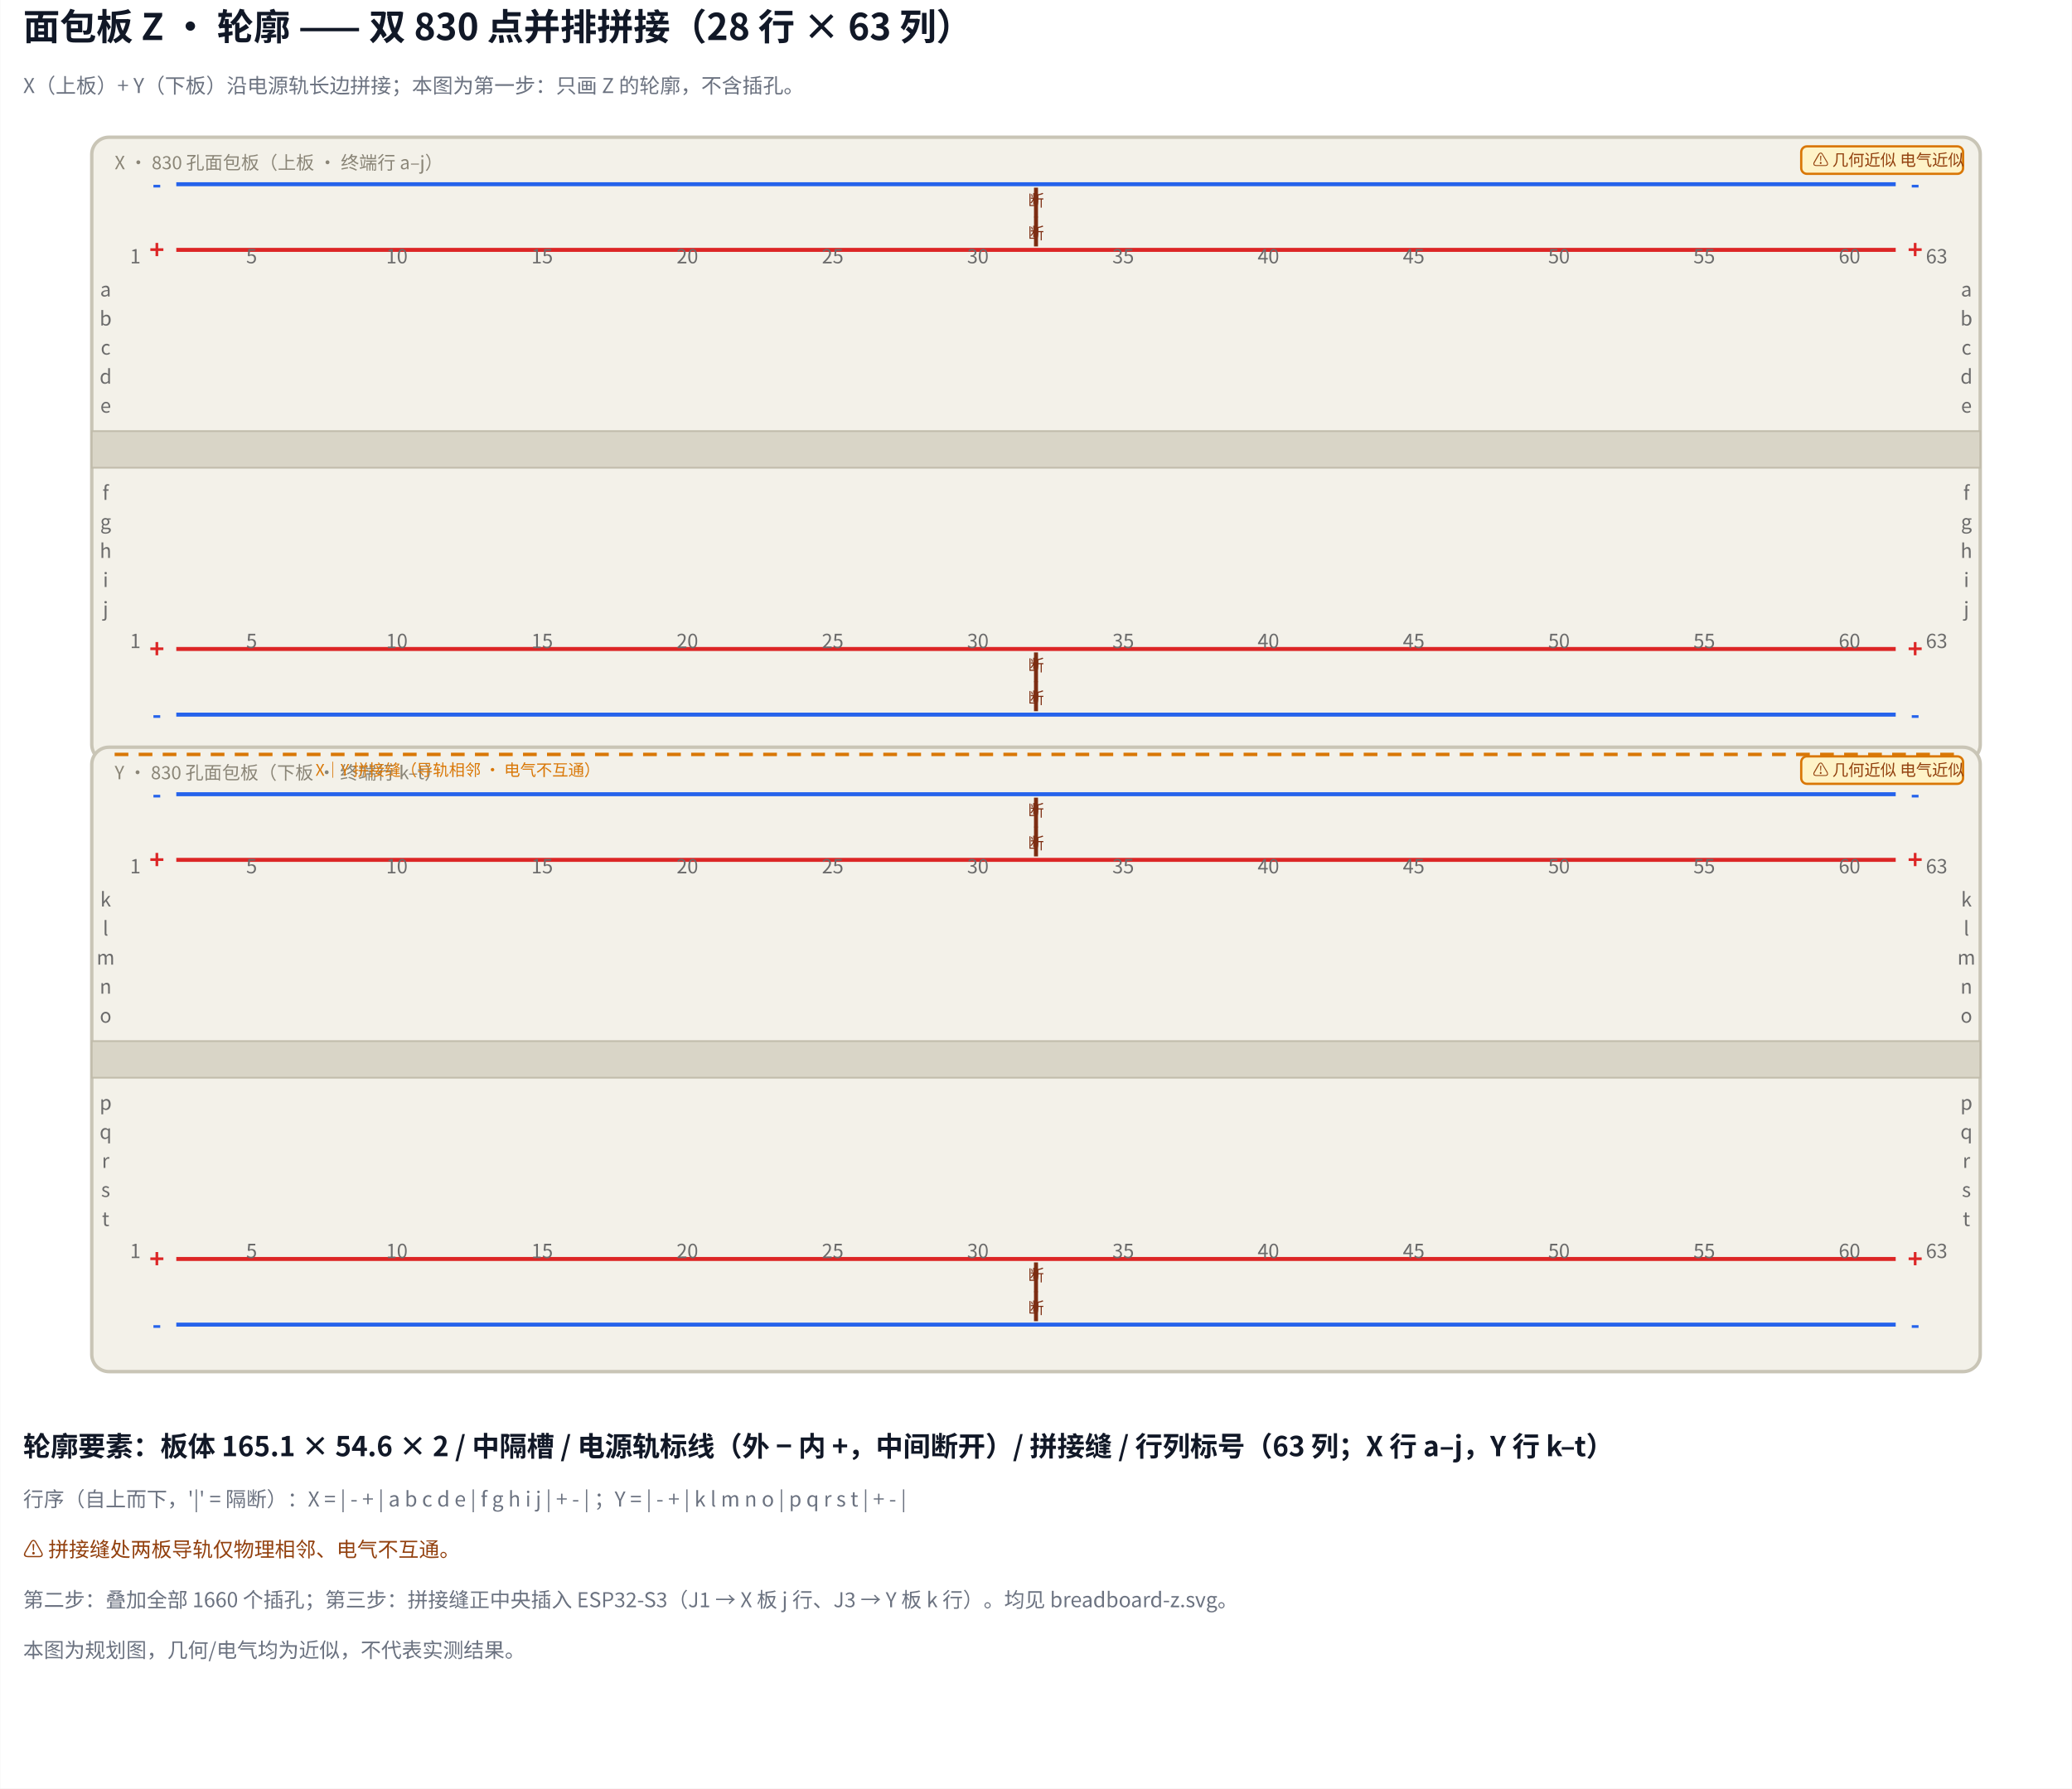
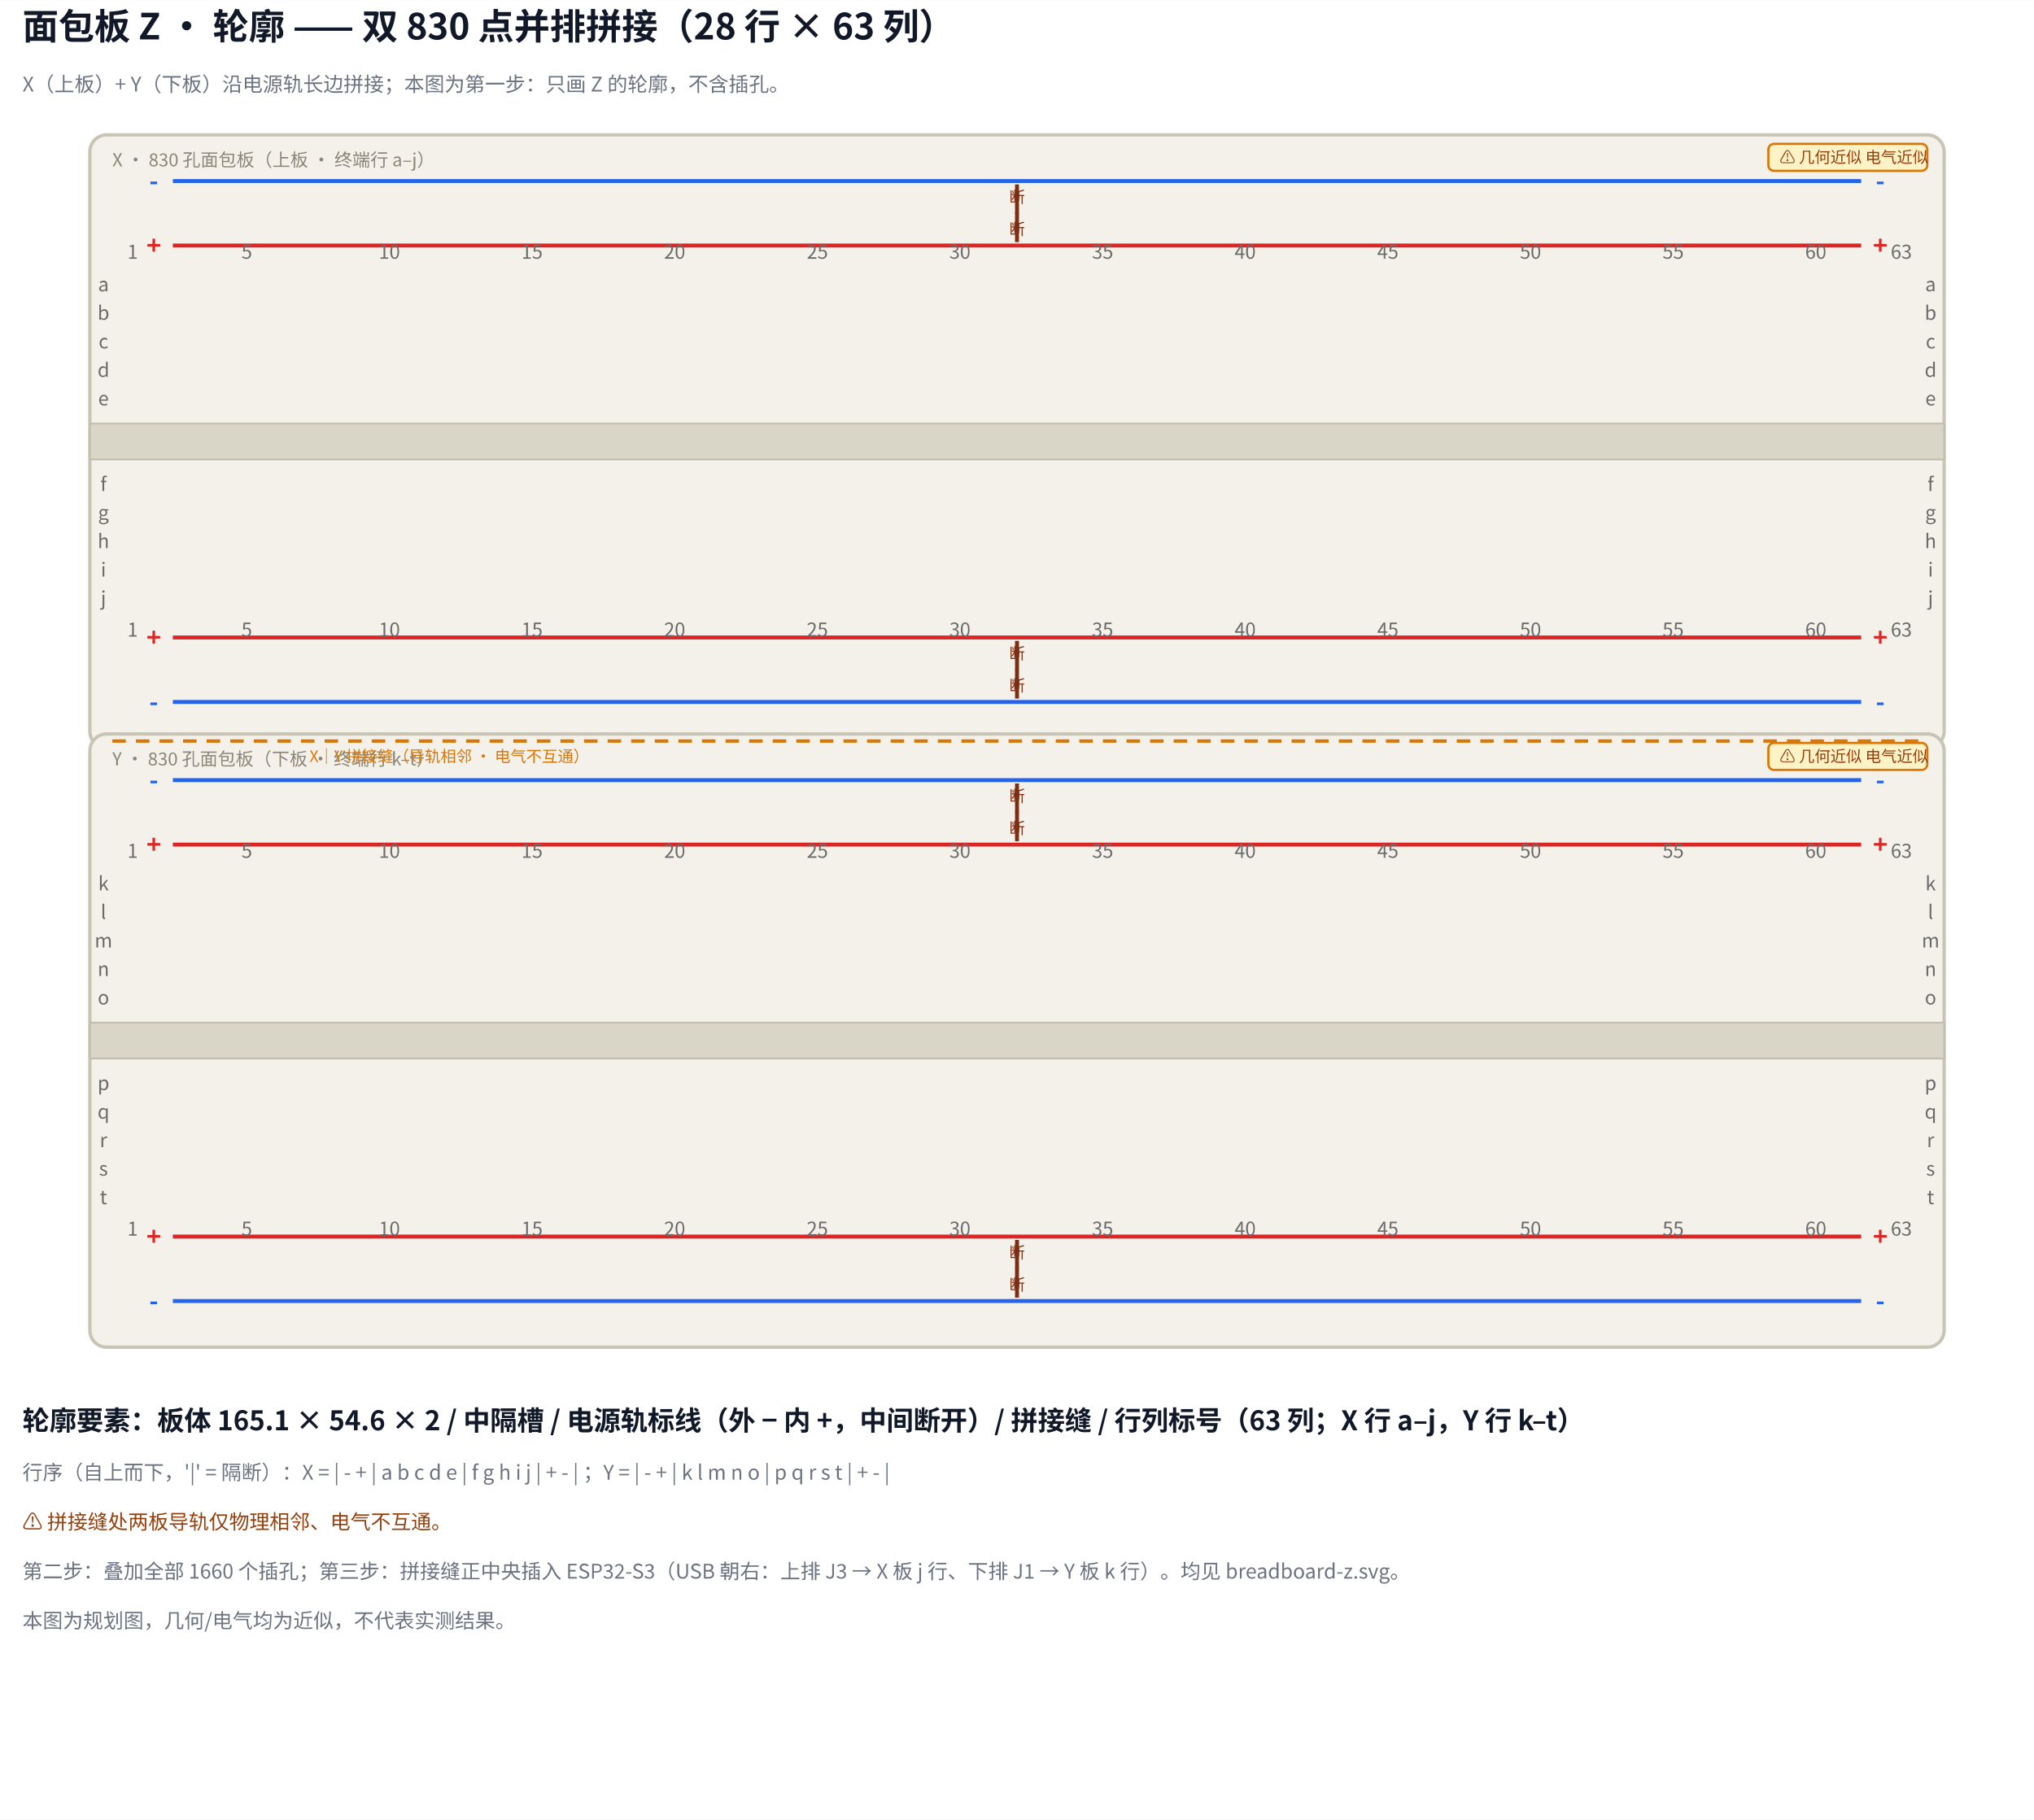
- <svg xmlns="http://www.w3.org/2000/svg" viewBox="-8 -65.34 181.1 156.4" width="1120" height="967" font-family="system-ui, -apple-system, 'PingFang SC', 'Noto Sans CJK SC', sans-serif">
-   <rect x="-8" y="-65.34" width="181.1" height="156.4" fill="#ffffff" />
+ <svg xmlns="http://www.w3.org/2000/svg" viewBox="-8 -65.34 181.1 162" width="1120" height="1002" font-family="system-ui, -apple-system, 'PingFang SC', 'Noto Sans CJK SC', sans-serif">
+   <rect x="-8" y="-65.34" width="181.1" height="162" fill="#ffffff" />
  <g id="z-outline">
    <g id="board:zx" transform="translate(0 -53.34)" class="board" data-board="zx">
      <rect x="0" y="0" width="165.1" height="54.6" rx="1.5" fill="#f3f1e9" stroke="#c9c5b6" stroke-width="0.3" class="board-body" />
      <rect x="0" y="25.7" width="165.1" height="3.2" rx="0" fill="#d9d5c7" stroke="#c1bcab" stroke-width="0.15" class="board-ravine" />
      <line x1="7.39" y1="4.11" x2="157.71" y2="4.11" stroke="#2563eb" stroke-width="0.35" class="rail-mark" />
      <text x="5.69" y="4.91" font-size="2.2" fill="#2563eb" text-anchor="middle" font-weight="bold" font-family="system-ui, -apple-system, 'PingFang SC', 'Noto Sans CJK SC', sans-serif" class="rail-mark">-</text>
      <text x="159.41" y="4.91" font-size="2.2" fill="#2563eb" text-anchor="middle" font-weight="bold" font-family="system-ui, -apple-system, 'PingFang SC', 'Noto Sans CJK SC', sans-serif" class="rail-mark">-</text>
      <line x1="7.39" y1="9.85" x2="157.71" y2="9.85" stroke="#dc2626" stroke-width="0.35" class="rail-mark" />
      <text x="5.69" y="10.65" font-size="2.2" fill="#dc2626" text-anchor="middle" font-weight="bold" font-family="system-ui, -apple-system, 'PingFang SC', 'Noto Sans CJK SC', sans-serif" class="rail-mark">+</text>
      <text x="159.41" y="10.65" font-size="2.2" fill="#dc2626" text-anchor="middle" font-weight="bold" font-family="system-ui, -apple-system, 'PingFang SC', 'Noto Sans CJK SC', sans-serif" class="rail-mark">+</text>
      <line x1="7.39" y1="44.75" x2="157.71" y2="44.75" stroke="#dc2626" stroke-width="0.35" class="rail-mark" />
      <text x="5.69" y="45.55" font-size="2.2" fill="#dc2626" text-anchor="middle" font-weight="bold" font-family="system-ui, -apple-system, 'PingFang SC', 'Noto Sans CJK SC', sans-serif" class="rail-mark">+</text>
      <text x="159.41" y="45.55" font-size="2.2" fill="#dc2626" text-anchor="middle" font-weight="bold" font-family="system-ui, -apple-system, 'PingFang SC', 'Noto Sans CJK SC', sans-serif" class="rail-mark">+</text>
      <line x1="7.39" y1="50.49" x2="157.71" y2="50.49" stroke="#2563eb" stroke-width="0.35" class="rail-mark" />
      <text x="5.69" y="51.29" font-size="2.2" fill="#2563eb" text-anchor="middle" font-weight="bold" font-family="system-ui, -apple-system, 'PingFang SC', 'Noto Sans CJK SC', sans-serif" class="rail-mark">-</text>
      <text x="159.41" y="51.29" font-size="2.2" fill="#2563eb" text-anchor="middle" font-weight="bold" font-family="system-ui, -apple-system, 'PingFang SC', 'Noto Sans CJK SC', sans-serif" class="rail-mark">-</text>
      <line x1="82.55" y1="4.41" x2="82.55" y2="7.01" stroke="#7c2d12" stroke-width="0.35" class="rail-break" />
      <text x="82.55" y="8.91" font-size="1.4" fill="#7c2d12" text-anchor="middle" font-family="system-ui, -apple-system, 'PingFang SC', 'Noto Sans CJK SC', sans-serif" class="rail-break">断</text>
      <line x1="82.55" y1="6.95" x2="82.55" y2="9.55" stroke="#7c2d12" stroke-width="0.35" class="rail-break" />
      <text x="82.55" y="6.05" font-size="1.4" fill="#7c2d12" text-anchor="middle" font-family="system-ui, -apple-system, 'PingFang SC', 'Noto Sans CJK SC', sans-serif" class="rail-break">断</text>
      <line x1="82.55" y1="45.05" x2="82.55" y2="47.65" stroke="#7c2d12" stroke-width="0.35" class="rail-break" />
      <text x="82.55" y="49.55" font-size="1.4" fill="#7c2d12" text-anchor="middle" font-family="system-ui, -apple-system, 'PingFang SC', 'Noto Sans CJK SC', sans-serif" class="rail-break">断</text>
      <line x1="82.55" y1="47.59" x2="82.55" y2="50.19" stroke="#7c2d12" stroke-width="0.35" class="rail-break" />
      <text x="82.55" y="46.69" font-size="1.4" fill="#7c2d12" text-anchor="middle" font-family="system-ui, -apple-system, 'PingFang SC', 'Noto Sans CJK SC', sans-serif" class="rail-break">断</text>
      <text x="3.81" y="11.03" font-size="1.7" fill="#6b6b6b" text-anchor="middle" font-family="system-ui, -apple-system, 'PingFang SC', 'Noto Sans CJK SC', sans-serif" class="board-label">1</text>
      <text x="3.81" y="44.67" font-size="1.7" fill="#6b6b6b" text-anchor="middle" font-family="system-ui, -apple-system, 'PingFang SC', 'Noto Sans CJK SC', sans-serif" class="board-label">1</text>
      <text x="13.97" y="11.03" font-size="1.7" fill="#6b6b6b" text-anchor="middle" font-family="system-ui, -apple-system, 'PingFang SC', 'Noto Sans CJK SC', sans-serif" class="board-label">5</text>
      <text x="13.97" y="44.67" font-size="1.7" fill="#6b6b6b" text-anchor="middle" font-family="system-ui, -apple-system, 'PingFang SC', 'Noto Sans CJK SC', sans-serif" class="board-label">5</text>
      <text x="26.67" y="11.03" font-size="1.7" fill="#6b6b6b" text-anchor="middle" font-family="system-ui, -apple-system, 'PingFang SC', 'Noto Sans CJK SC', sans-serif" class="board-label">10</text>
      <text x="26.67" y="44.67" font-size="1.7" fill="#6b6b6b" text-anchor="middle" font-family="system-ui, -apple-system, 'PingFang SC', 'Noto Sans CJK SC', sans-serif" class="board-label">10</text>
      <text x="39.37" y="11.03" font-size="1.7" fill="#6b6b6b" text-anchor="middle" font-family="system-ui, -apple-system, 'PingFang SC', 'Noto Sans CJK SC', sans-serif" class="board-label">15</text>
      <text x="39.37" y="44.67" font-size="1.7" fill="#6b6b6b" text-anchor="middle" font-family="system-ui, -apple-system, 'PingFang SC', 'Noto Sans CJK SC', sans-serif" class="board-label">15</text>
      <text x="52.07" y="11.03" font-size="1.7" fill="#6b6b6b" text-anchor="middle" font-family="system-ui, -apple-system, 'PingFang SC', 'Noto Sans CJK SC', sans-serif" class="board-label">20</text>
      <text x="52.07" y="44.67" font-size="1.7" fill="#6b6b6b" text-anchor="middle" font-family="system-ui, -apple-system, 'PingFang SC', 'Noto Sans CJK SC', sans-serif" class="board-label">20</text>
      <text x="64.77" y="11.03" font-size="1.7" fill="#6b6b6b" text-anchor="middle" font-family="system-ui, -apple-system, 'PingFang SC', 'Noto Sans CJK SC', sans-serif" class="board-label">25</text>
      <text x="64.77" y="44.67" font-size="1.7" fill="#6b6b6b" text-anchor="middle" font-family="system-ui, -apple-system, 'PingFang SC', 'Noto Sans CJK SC', sans-serif" class="board-label">25</text>
      <text x="77.47" y="11.03" font-size="1.7" fill="#6b6b6b" text-anchor="middle" font-family="system-ui, -apple-system, 'PingFang SC', 'Noto Sans CJK SC', sans-serif" class="board-label">30</text>
      <text x="77.47" y="44.67" font-size="1.7" fill="#6b6b6b" text-anchor="middle" font-family="system-ui, -apple-system, 'PingFang SC', 'Noto Sans CJK SC', sans-serif" class="board-label">30</text>
      <text x="90.17" y="11.03" font-size="1.7" fill="#6b6b6b" text-anchor="middle" font-family="system-ui, -apple-system, 'PingFang SC', 'Noto Sans CJK SC', sans-serif" class="board-label">35</text>
      <text x="90.17" y="44.67" font-size="1.7" fill="#6b6b6b" text-anchor="middle" font-family="system-ui, -apple-system, 'PingFang SC', 'Noto Sans CJK SC', sans-serif" class="board-label">35</text>
      <text x="102.87" y="11.03" font-size="1.7" fill="#6b6b6b" text-anchor="middle" font-family="system-ui, -apple-system, 'PingFang SC', 'Noto Sans CJK SC', sans-serif" class="board-label">40</text>
      <text x="102.87" y="44.67" font-size="1.7" fill="#6b6b6b" text-anchor="middle" font-family="system-ui, -apple-system, 'PingFang SC', 'Noto Sans CJK SC', sans-serif" class="board-label">40</text>
      <text x="115.57" y="11.03" font-size="1.7" fill="#6b6b6b" text-anchor="middle" font-family="system-ui, -apple-system, 'PingFang SC', 'Noto Sans CJK SC', sans-serif" class="board-label">45</text>
      <text x="115.57" y="44.67" font-size="1.7" fill="#6b6b6b" text-anchor="middle" font-family="system-ui, -apple-system, 'PingFang SC', 'Noto Sans CJK SC', sans-serif" class="board-label">45</text>
      <text x="128.27" y="11.03" font-size="1.7" fill="#6b6b6b" text-anchor="middle" font-family="system-ui, -apple-system, 'PingFang SC', 'Noto Sans CJK SC', sans-serif" class="board-label">50</text>
      <text x="128.27" y="44.67" font-size="1.7" fill="#6b6b6b" text-anchor="middle" font-family="system-ui, -apple-system, 'PingFang SC', 'Noto Sans CJK SC', sans-serif" class="board-label">50</text>
      <text x="140.97" y="11.03" font-size="1.7" fill="#6b6b6b" text-anchor="middle" font-family="system-ui, -apple-system, 'PingFang SC', 'Noto Sans CJK SC', sans-serif" class="board-label">55</text>
      <text x="140.97" y="44.67" font-size="1.7" fill="#6b6b6b" text-anchor="middle" font-family="system-ui, -apple-system, 'PingFang SC', 'Noto Sans CJK SC', sans-serif" class="board-label">55</text>
      <text x="153.67" y="11.03" font-size="1.7" fill="#6b6b6b" text-anchor="middle" font-family="system-ui, -apple-system, 'PingFang SC', 'Noto Sans CJK SC', sans-serif" class="board-label">60</text>
      <text x="153.67" y="44.67" font-size="1.7" fill="#6b6b6b" text-anchor="middle" font-family="system-ui, -apple-system, 'PingFang SC', 'Noto Sans CJK SC', sans-serif" class="board-label">60</text>
      <text x="161.29" y="11.03" font-size="1.7" fill="#6b6b6b" text-anchor="middle" font-family="system-ui, -apple-system, 'PingFang SC', 'Noto Sans CJK SC', sans-serif" class="board-label">63</text>
      <text x="161.29" y="44.67" font-size="1.7" fill="#6b6b6b" text-anchor="middle" font-family="system-ui, -apple-system, 'PingFang SC', 'Noto Sans CJK SC', sans-serif" class="board-label">63</text>
      <text x="1.21" y="13.93" font-size="1.7" fill="#6b6b6b" text-anchor="middle" font-family="system-ui, -apple-system, 'PingFang SC', 'Noto Sans CJK SC', sans-serif" class="board-label">a</text>
      <text x="163.89" y="13.93" font-size="1.7" fill="#6b6b6b" text-anchor="middle" font-family="system-ui, -apple-system, 'PingFang SC', 'Noto Sans CJK SC', sans-serif" class="board-label">a</text>
      <text x="1.21" y="16.47" font-size="1.7" fill="#6b6b6b" text-anchor="middle" font-family="system-ui, -apple-system, 'PingFang SC', 'Noto Sans CJK SC', sans-serif" class="board-label">b</text>
      <text x="163.89" y="16.47" font-size="1.7" fill="#6b6b6b" text-anchor="middle" font-family="system-ui, -apple-system, 'PingFang SC', 'Noto Sans CJK SC', sans-serif" class="board-label">b</text>
      <text x="1.21" y="19.01" font-size="1.7" fill="#6b6b6b" text-anchor="middle" font-family="system-ui, -apple-system, 'PingFang SC', 'Noto Sans CJK SC', sans-serif" class="board-label">c</text>
      <text x="163.89" y="19.01" font-size="1.7" fill="#6b6b6b" text-anchor="middle" font-family="system-ui, -apple-system, 'PingFang SC', 'Noto Sans CJK SC', sans-serif" class="board-label">c</text>
      <text x="1.21" y="21.55" font-size="1.7" fill="#6b6b6b" text-anchor="middle" font-family="system-ui, -apple-system, 'PingFang SC', 'Noto Sans CJK SC', sans-serif" class="board-label">d</text>
      <text x="163.89" y="21.55" font-size="1.7" fill="#6b6b6b" text-anchor="middle" font-family="system-ui, -apple-system, 'PingFang SC', 'Noto Sans CJK SC', sans-serif" class="board-label">d</text>
      <text x="1.21" y="24.09" font-size="1.7" fill="#6b6b6b" text-anchor="middle" font-family="system-ui, -apple-system, 'PingFang SC', 'Noto Sans CJK SC', sans-serif" class="board-label">e</text>
      <text x="163.89" y="24.09" font-size="1.7" fill="#6b6b6b" text-anchor="middle" font-family="system-ui, -apple-system, 'PingFang SC', 'Noto Sans CJK SC', sans-serif" class="board-label">e</text>
      <text x="1.21" y="31.71" font-size="1.7" fill="#6b6b6b" text-anchor="middle" font-family="system-ui, -apple-system, 'PingFang SC', 'Noto Sans CJK SC', sans-serif" class="board-label">f</text>
      <text x="163.89" y="31.71" font-size="1.7" fill="#6b6b6b" text-anchor="middle" font-family="system-ui, -apple-system, 'PingFang SC', 'Noto Sans CJK SC', sans-serif" class="board-label">f</text>
      <text x="1.21" y="34.25" font-size="1.7" fill="#6b6b6b" text-anchor="middle" font-family="system-ui, -apple-system, 'PingFang SC', 'Noto Sans CJK SC', sans-serif" class="board-label">g</text>
      <text x="163.89" y="34.25" font-size="1.7" fill="#6b6b6b" text-anchor="middle" font-family="system-ui, -apple-system, 'PingFang SC', 'Noto Sans CJK SC', sans-serif" class="board-label">g</text>
      <text x="1.21" y="36.79" font-size="1.7" fill="#6b6b6b" text-anchor="middle" font-family="system-ui, -apple-system, 'PingFang SC', 'Noto Sans CJK SC', sans-serif" class="board-label">h</text>
      <text x="163.89" y="36.79" font-size="1.7" fill="#6b6b6b" text-anchor="middle" font-family="system-ui, -apple-system, 'PingFang SC', 'Noto Sans CJK SC', sans-serif" class="board-label">h</text>
      <text x="1.21" y="39.33" font-size="1.7" fill="#6b6b6b" text-anchor="middle" font-family="system-ui, -apple-system, 'PingFang SC', 'Noto Sans CJK SC', sans-serif" class="board-label">i</text>
      <text x="163.89" y="39.33" font-size="1.7" fill="#6b6b6b" text-anchor="middle" font-family="system-ui, -apple-system, 'PingFang SC', 'Noto Sans CJK SC', sans-serif" class="board-label">i</text>
      <text x="1.21" y="41.87" font-size="1.7" fill="#6b6b6b" text-anchor="middle" font-family="system-ui, -apple-system, 'PingFang SC', 'Noto Sans CJK SC', sans-serif" class="board-label">j</text>
      <text x="163.89" y="41.87" font-size="1.7" fill="#6b6b6b" text-anchor="middle" font-family="system-ui, -apple-system, 'PingFang SC', 'Noto Sans CJK SC', sans-serif" class="board-label">j</text>
      <text x="2" y="2.8" font-size="1.6" fill="#8a8577" text-anchor="start" font-family="system-ui, -apple-system, 'PingFang SC', 'Noto Sans CJK SC', sans-serif" class="board-name">X · 830 孔面包板（上板 · 终端行 a–j）</text>
      <g class="badge" data-badge="zx">
        <rect x="149.45" y="0.8" width="14.15" height="2.4" rx="0.5" fill="#fef3c7" stroke="#d97706" stroke-width="0.2" class="badge" />
        <text x="150.45" y="2.5" font-size="1.4" fill="#92400e" text-anchor="start" font-family="system-ui, -apple-system, 'PingFang SC', 'Noto Sans CJK SC', sans-serif" class="badge">⚠ 几何近似 电气近似</text>
      </g>
    </g>
    <g id="board:zy" transform="translate(0 0)" class="board" data-board="zy">
      <rect x="0" y="0" width="165.1" height="54.6" rx="1.5" fill="#f3f1e9" stroke="#c9c5b6" stroke-width="0.3" class="board-body" />
      <rect x="0" y="25.7" width="165.1" height="3.2" rx="0" fill="#d9d5c7" stroke="#c1bcab" stroke-width="0.15" class="board-ravine" />
      <line x1="7.39" y1="4.11" x2="157.71" y2="4.11" stroke="#2563eb" stroke-width="0.35" class="rail-mark" />
      <text x="5.69" y="4.91" font-size="2.2" fill="#2563eb" text-anchor="middle" font-weight="bold" font-family="system-ui, -apple-system, 'PingFang SC', 'Noto Sans CJK SC', sans-serif" class="rail-mark">-</text>
      <text x="159.41" y="4.91" font-size="2.2" fill="#2563eb" text-anchor="middle" font-weight="bold" font-family="system-ui, -apple-system, 'PingFang SC', 'Noto Sans CJK SC', sans-serif" class="rail-mark">-</text>
      <line x1="7.39" y1="9.85" x2="157.71" y2="9.85" stroke="#dc2626" stroke-width="0.35" class="rail-mark" />
      <text x="5.69" y="10.65" font-size="2.2" fill="#dc2626" text-anchor="middle" font-weight="bold" font-family="system-ui, -apple-system, 'PingFang SC', 'Noto Sans CJK SC', sans-serif" class="rail-mark">+</text>
      <text x="159.41" y="10.65" font-size="2.2" fill="#dc2626" text-anchor="middle" font-weight="bold" font-family="system-ui, -apple-system, 'PingFang SC', 'Noto Sans CJK SC', sans-serif" class="rail-mark">+</text>
      <line x1="7.39" y1="44.75" x2="157.71" y2="44.75" stroke="#dc2626" stroke-width="0.35" class="rail-mark" />
      <text x="5.69" y="45.55" font-size="2.2" fill="#dc2626" text-anchor="middle" font-weight="bold" font-family="system-ui, -apple-system, 'PingFang SC', 'Noto Sans CJK SC', sans-serif" class="rail-mark">+</text>
      <text x="159.41" y="45.55" font-size="2.2" fill="#dc2626" text-anchor="middle" font-weight="bold" font-family="system-ui, -apple-system, 'PingFang SC', 'Noto Sans CJK SC', sans-serif" class="rail-mark">+</text>
      <line x1="7.39" y1="50.49" x2="157.71" y2="50.49" stroke="#2563eb" stroke-width="0.35" class="rail-mark" />
      <text x="5.69" y="51.29" font-size="2.2" fill="#2563eb" text-anchor="middle" font-weight="bold" font-family="system-ui, -apple-system, 'PingFang SC', 'Noto Sans CJK SC', sans-serif" class="rail-mark">-</text>
      <text x="159.41" y="51.29" font-size="2.2" fill="#2563eb" text-anchor="middle" font-weight="bold" font-family="system-ui, -apple-system, 'PingFang SC', 'Noto Sans CJK SC', sans-serif" class="rail-mark">-</text>
      <line x1="82.55" y1="4.41" x2="82.55" y2="7.01" stroke="#7c2d12" stroke-width="0.35" class="rail-break" />
      <text x="82.55" y="8.91" font-size="1.4" fill="#7c2d12" text-anchor="middle" font-family="system-ui, -apple-system, 'PingFang SC', 'Noto Sans CJK SC', sans-serif" class="rail-break">断</text>
      <line x1="82.55" y1="6.95" x2="82.55" y2="9.55" stroke="#7c2d12" stroke-width="0.35" class="rail-break" />
      <text x="82.55" y="6.05" font-size="1.4" fill="#7c2d12" text-anchor="middle" font-family="system-ui, -apple-system, 'PingFang SC', 'Noto Sans CJK SC', sans-serif" class="rail-break">断</text>
      <line x1="82.55" y1="45.05" x2="82.55" y2="47.65" stroke="#7c2d12" stroke-width="0.35" class="rail-break" />
      <text x="82.55" y="49.55" font-size="1.4" fill="#7c2d12" text-anchor="middle" font-family="system-ui, -apple-system, 'PingFang SC', 'Noto Sans CJK SC', sans-serif" class="rail-break">断</text>
      <line x1="82.55" y1="47.59" x2="82.55" y2="50.19" stroke="#7c2d12" stroke-width="0.35" class="rail-break" />
      <text x="82.55" y="46.69" font-size="1.4" fill="#7c2d12" text-anchor="middle" font-family="system-ui, -apple-system, 'PingFang SC', 'Noto Sans CJK SC', sans-serif" class="rail-break">断</text>
      <text x="3.81" y="11.03" font-size="1.7" fill="#6b6b6b" text-anchor="middle" font-family="system-ui, -apple-system, 'PingFang SC', 'Noto Sans CJK SC', sans-serif" class="board-label">1</text>
      <text x="3.81" y="44.67" font-size="1.7" fill="#6b6b6b" text-anchor="middle" font-family="system-ui, -apple-system, 'PingFang SC', 'Noto Sans CJK SC', sans-serif" class="board-label">1</text>
      <text x="13.97" y="11.03" font-size="1.7" fill="#6b6b6b" text-anchor="middle" font-family="system-ui, -apple-system, 'PingFang SC', 'Noto Sans CJK SC', sans-serif" class="board-label">5</text>
      <text x="13.97" y="44.67" font-size="1.7" fill="#6b6b6b" text-anchor="middle" font-family="system-ui, -apple-system, 'PingFang SC', 'Noto Sans CJK SC', sans-serif" class="board-label">5</text>
      <text x="26.67" y="11.03" font-size="1.7" fill="#6b6b6b" text-anchor="middle" font-family="system-ui, -apple-system, 'PingFang SC', 'Noto Sans CJK SC', sans-serif" class="board-label">10</text>
      <text x="26.67" y="44.67" font-size="1.7" fill="#6b6b6b" text-anchor="middle" font-family="system-ui, -apple-system, 'PingFang SC', 'Noto Sans CJK SC', sans-serif" class="board-label">10</text>
      <text x="39.37" y="11.03" font-size="1.7" fill="#6b6b6b" text-anchor="middle" font-family="system-ui, -apple-system, 'PingFang SC', 'Noto Sans CJK SC', sans-serif" class="board-label">15</text>
      <text x="39.37" y="44.67" font-size="1.7" fill="#6b6b6b" text-anchor="middle" font-family="system-ui, -apple-system, 'PingFang SC', 'Noto Sans CJK SC', sans-serif" class="board-label">15</text>
      <text x="52.07" y="11.03" font-size="1.7" fill="#6b6b6b" text-anchor="middle" font-family="system-ui, -apple-system, 'PingFang SC', 'Noto Sans CJK SC', sans-serif" class="board-label">20</text>
      <text x="52.07" y="44.67" font-size="1.7" fill="#6b6b6b" text-anchor="middle" font-family="system-ui, -apple-system, 'PingFang SC', 'Noto Sans CJK SC', sans-serif" class="board-label">20</text>
      <text x="64.77" y="11.03" font-size="1.7" fill="#6b6b6b" text-anchor="middle" font-family="system-ui, -apple-system, 'PingFang SC', 'Noto Sans CJK SC', sans-serif" class="board-label">25</text>
      <text x="64.77" y="44.67" font-size="1.7" fill="#6b6b6b" text-anchor="middle" font-family="system-ui, -apple-system, 'PingFang SC', 'Noto Sans CJK SC', sans-serif" class="board-label">25</text>
      <text x="77.47" y="11.03" font-size="1.7" fill="#6b6b6b" text-anchor="middle" font-family="system-ui, -apple-system, 'PingFang SC', 'Noto Sans CJK SC', sans-serif" class="board-label">30</text>
      <text x="77.47" y="44.67" font-size="1.7" fill="#6b6b6b" text-anchor="middle" font-family="system-ui, -apple-system, 'PingFang SC', 'Noto Sans CJK SC', sans-serif" class="board-label">30</text>
      <text x="90.17" y="11.03" font-size="1.7" fill="#6b6b6b" text-anchor="middle" font-family="system-ui, -apple-system, 'PingFang SC', 'Noto Sans CJK SC', sans-serif" class="board-label">35</text>
      <text x="90.17" y="44.67" font-size="1.7" fill="#6b6b6b" text-anchor="middle" font-family="system-ui, -apple-system, 'PingFang SC', 'Noto Sans CJK SC', sans-serif" class="board-label">35</text>
      <text x="102.87" y="11.03" font-size="1.7" fill="#6b6b6b" text-anchor="middle" font-family="system-ui, -apple-system, 'PingFang SC', 'Noto Sans CJK SC', sans-serif" class="board-label">40</text>
      <text x="102.87" y="44.67" font-size="1.7" fill="#6b6b6b" text-anchor="middle" font-family="system-ui, -apple-system, 'PingFang SC', 'Noto Sans CJK SC', sans-serif" class="board-label">40</text>
      <text x="115.57" y="11.03" font-size="1.7" fill="#6b6b6b" text-anchor="middle" font-family="system-ui, -apple-system, 'PingFang SC', 'Noto Sans CJK SC', sans-serif" class="board-label">45</text>
      <text x="115.57" y="44.67" font-size="1.7" fill="#6b6b6b" text-anchor="middle" font-family="system-ui, -apple-system, 'PingFang SC', 'Noto Sans CJK SC', sans-serif" class="board-label">45</text>
      <text x="128.27" y="11.03" font-size="1.7" fill="#6b6b6b" text-anchor="middle" font-family="system-ui, -apple-system, 'PingFang SC', 'Noto Sans CJK SC', sans-serif" class="board-label">50</text>
      <text x="128.27" y="44.67" font-size="1.7" fill="#6b6b6b" text-anchor="middle" font-family="system-ui, -apple-system, 'PingFang SC', 'Noto Sans CJK SC', sans-serif" class="board-label">50</text>
      <text x="140.97" y="11.03" font-size="1.7" fill="#6b6b6b" text-anchor="middle" font-family="system-ui, -apple-system, 'PingFang SC', 'Noto Sans CJK SC', sans-serif" class="board-label">55</text>
      <text x="140.97" y="44.67" font-size="1.7" fill="#6b6b6b" text-anchor="middle" font-family="system-ui, -apple-system, 'PingFang SC', 'Noto Sans CJK SC', sans-serif" class="board-label">55</text>
      <text x="153.67" y="11.03" font-size="1.7" fill="#6b6b6b" text-anchor="middle" font-family="system-ui, -apple-system, 'PingFang SC', 'Noto Sans CJK SC', sans-serif" class="board-label">60</text>
      <text x="153.67" y="44.67" font-size="1.7" fill="#6b6b6b" text-anchor="middle" font-family="system-ui, -apple-system, 'PingFang SC', 'Noto Sans CJK SC', sans-serif" class="board-label">60</text>
      <text x="161.29" y="11.03" font-size="1.7" fill="#6b6b6b" text-anchor="middle" font-family="system-ui, -apple-system, 'PingFang SC', 'Noto Sans CJK SC', sans-serif" class="board-label">63</text>
      <text x="161.29" y="44.67" font-size="1.7" fill="#6b6b6b" text-anchor="middle" font-family="system-ui, -apple-system, 'PingFang SC', 'Noto Sans CJK SC', sans-serif" class="board-label">63</text>
      <text x="1.21" y="13.93" font-size="1.7" fill="#6b6b6b" text-anchor="middle" font-family="system-ui, -apple-system, 'PingFang SC', 'Noto Sans CJK SC', sans-serif" class="board-label">k</text>
      <text x="163.89" y="13.93" font-size="1.7" fill="#6b6b6b" text-anchor="middle" font-family="system-ui, -apple-system, 'PingFang SC', 'Noto Sans CJK SC', sans-serif" class="board-label">k</text>
      <text x="1.21" y="16.47" font-size="1.7" fill="#6b6b6b" text-anchor="middle" font-family="system-ui, -apple-system, 'PingFang SC', 'Noto Sans CJK SC', sans-serif" class="board-label">l</text>
      <text x="163.89" y="16.47" font-size="1.7" fill="#6b6b6b" text-anchor="middle" font-family="system-ui, -apple-system, 'PingFang SC', 'Noto Sans CJK SC', sans-serif" class="board-label">l</text>
      <text x="1.21" y="19.01" font-size="1.7" fill="#6b6b6b" text-anchor="middle" font-family="system-ui, -apple-system, 'PingFang SC', 'Noto Sans CJK SC', sans-serif" class="board-label">m</text>
      <text x="163.89" y="19.01" font-size="1.7" fill="#6b6b6b" text-anchor="middle" font-family="system-ui, -apple-system, 'PingFang SC', 'Noto Sans CJK SC', sans-serif" class="board-label">m</text>
      <text x="1.21" y="21.55" font-size="1.7" fill="#6b6b6b" text-anchor="middle" font-family="system-ui, -apple-system, 'PingFang SC', 'Noto Sans CJK SC', sans-serif" class="board-label">n</text>
      <text x="163.89" y="21.55" font-size="1.7" fill="#6b6b6b" text-anchor="middle" font-family="system-ui, -apple-system, 'PingFang SC', 'Noto Sans CJK SC', sans-serif" class="board-label">n</text>
      <text x="1.21" y="24.09" font-size="1.7" fill="#6b6b6b" text-anchor="middle" font-family="system-ui, -apple-system, 'PingFang SC', 'Noto Sans CJK SC', sans-serif" class="board-label">o</text>
      <text x="163.89" y="24.09" font-size="1.7" fill="#6b6b6b" text-anchor="middle" font-family="system-ui, -apple-system, 'PingFang SC', 'Noto Sans CJK SC', sans-serif" class="board-label">o</text>
      <text x="1.21" y="31.71" font-size="1.7" fill="#6b6b6b" text-anchor="middle" font-family="system-ui, -apple-system, 'PingFang SC', 'Noto Sans CJK SC', sans-serif" class="board-label">p</text>
      <text x="163.89" y="31.71" font-size="1.7" fill="#6b6b6b" text-anchor="middle" font-family="system-ui, -apple-system, 'PingFang SC', 'Noto Sans CJK SC', sans-serif" class="board-label">p</text>
      <text x="1.21" y="34.25" font-size="1.7" fill="#6b6b6b" text-anchor="middle" font-family="system-ui, -apple-system, 'PingFang SC', 'Noto Sans CJK SC', sans-serif" class="board-label">q</text>
      <text x="163.89" y="34.25" font-size="1.7" fill="#6b6b6b" text-anchor="middle" font-family="system-ui, -apple-system, 'PingFang SC', 'Noto Sans CJK SC', sans-serif" class="board-label">q</text>
      <text x="1.21" y="36.79" font-size="1.7" fill="#6b6b6b" text-anchor="middle" font-family="system-ui, -apple-system, 'PingFang SC', 'Noto Sans CJK SC', sans-serif" class="board-label">r</text>
      <text x="163.89" y="36.79" font-size="1.7" fill="#6b6b6b" text-anchor="middle" font-family="system-ui, -apple-system, 'PingFang SC', 'Noto Sans CJK SC', sans-serif" class="board-label">r</text>
      <text x="1.21" y="39.33" font-size="1.7" fill="#6b6b6b" text-anchor="middle" font-family="system-ui, -apple-system, 'PingFang SC', 'Noto Sans CJK SC', sans-serif" class="board-label">s</text>
      <text x="163.89" y="39.33" font-size="1.7" fill="#6b6b6b" text-anchor="middle" font-family="system-ui, -apple-system, 'PingFang SC', 'Noto Sans CJK SC', sans-serif" class="board-label">s</text>
      <text x="1.21" y="41.87" font-size="1.7" fill="#6b6b6b" text-anchor="middle" font-family="system-ui, -apple-system, 'PingFang SC', 'Noto Sans CJK SC', sans-serif" class="board-label">t</text>
      <text x="163.89" y="41.87" font-size="1.7" fill="#6b6b6b" text-anchor="middle" font-family="system-ui, -apple-system, 'PingFang SC', 'Noto Sans CJK SC', sans-serif" class="board-label">t</text>
      <text x="2" y="2.8" font-size="1.6" fill="#8a8577" text-anchor="start" font-family="system-ui, -apple-system, 'PingFang SC', 'Noto Sans CJK SC', sans-serif" class="board-name">Y · 830 孔面包板（下板 · 终端行 k–t）</text>
      <g class="badge" data-badge="zy">
        <rect x="149.45" y="0.8" width="14.15" height="2.4" rx="0.5" fill="#fef3c7" stroke="#d97706" stroke-width="0.2" class="badge" />
        <text x="150.45" y="2.5" font-size="1.4" fill="#92400e" text-anchor="start" font-family="system-ui, -apple-system, 'PingFang SC', 'Noto Sans CJK SC', sans-serif" class="badge">⚠ 几何近似 电气近似</text>
      </g>
    </g>
    <g id="seam" class="seam">
      <line x1="2" y1="0.63" x2="163" y2="0.63" stroke="#d97706" stroke-width="0.3" class="seam-mark" stroke-dasharray="1.2 0.9" />
      <text x="32" y="2.5" font-size="1.4" fill="#d97706" text-anchor="middle" font-family="system-ui, -apple-system, 'PingFang SC', 'Noto Sans CJK SC', sans-serif" class="seam-label">X｜Y 拼接缝（导轨相邻 · 电气不互通）</text>
    </g>
  </g>
  <text x="-6" y="-61.84" font-size="3.2" fill="#111827" text-anchor="start" font-weight="bold" font-family="system-ui, -apple-system, 'PingFang SC', 'Noto Sans CJK SC', sans-serif" class="doc-title">面包板 Z · 轮廓 —— 双 830 点并排拼接（28 行 × 63 列）</text>
  <text x="-6" y="-57.2" font-size="1.8" fill="#6b7280" text-anchor="start" font-family="system-ui, -apple-system, 'PingFang SC', 'Noto Sans CJK SC', sans-serif" class="doc-subtitle">X（上板）+ Y（下板）沿电源轨长边拼接；本图为第一步：只画 Z 的轮廓，不含插孔。</text>
  <text x="-6" y="62" font-size="2.4" fill="#111827" text-anchor="start" font-weight="bold" font-family="system-ui, -apple-system, 'PingFang SC', 'Noto Sans CJK SC', sans-serif" class="doc-legend">轮廓要素：板体 165.1 × 54.6 × 2 / 中隔槽 / 电源轨标线（外 − 内 +，中间断开）/ 拼接缝 / 行列标号（63 列；X 行 a–j，Y 行 k–t）</text>
  <text x="-6" y="66.4" font-size="1.8" fill="#6b7280" text-anchor="start" font-family="system-ui, -apple-system, 'PingFang SC', 'Noto Sans CJK SC', sans-serif" class="doc-legend">行序（自上而下，'|' = 隔断）：X = | - + | a b c d e | f g h i j | + - | ；Y = | - + | k l m n o | p q r s t | + - |</text>
  <text x="-6" y="70.8" font-size="1.8" fill="#92400e" text-anchor="start" font-family="system-ui, -apple-system, 'PingFang SC', 'Noto Sans CJK SC', sans-serif" class="doc-legend">⚠ 拼接缝处两板导轨仅物理相邻、电气不互通。</text>
-   <text x="-6" y="75.2" font-size="1.8" fill="#6b7280" text-anchor="start" font-family="system-ui, -apple-system, 'PingFang SC', 'Noto Sans CJK SC', sans-serif" class="doc-legend">第二步：叠加全部 1660 个插孔；第三步：拼接缝正中央插入 ESP32-S3（J1 → X 板 j 行、J3 → Y 板 k 行）。均见 breadboard-z.svg。</text>
+   <text x="-6" y="75.2" font-size="1.8" fill="#6b7280" text-anchor="start" font-family="system-ui, -apple-system, 'PingFang SC', 'Noto Sans CJK SC', sans-serif" class="doc-legend">第二步：叠加全部 1660 个插孔；第三步：拼接缝正中央插入 ESP32-S3（USB 朝右：上排 J3 → X 板 j 行、下排 J1 → Y 板 k 行）。均见 breadboard-z.svg。</text>
  <text x="-6" y="79.6" font-size="1.8" fill="#6b7280" text-anchor="start" font-family="system-ui, -apple-system, 'PingFang SC', 'Noto Sans CJK SC', sans-serif" class="doc-legend">本图为规划图，几何/电气均为近似，不代表实测结果。</text>
</svg>
